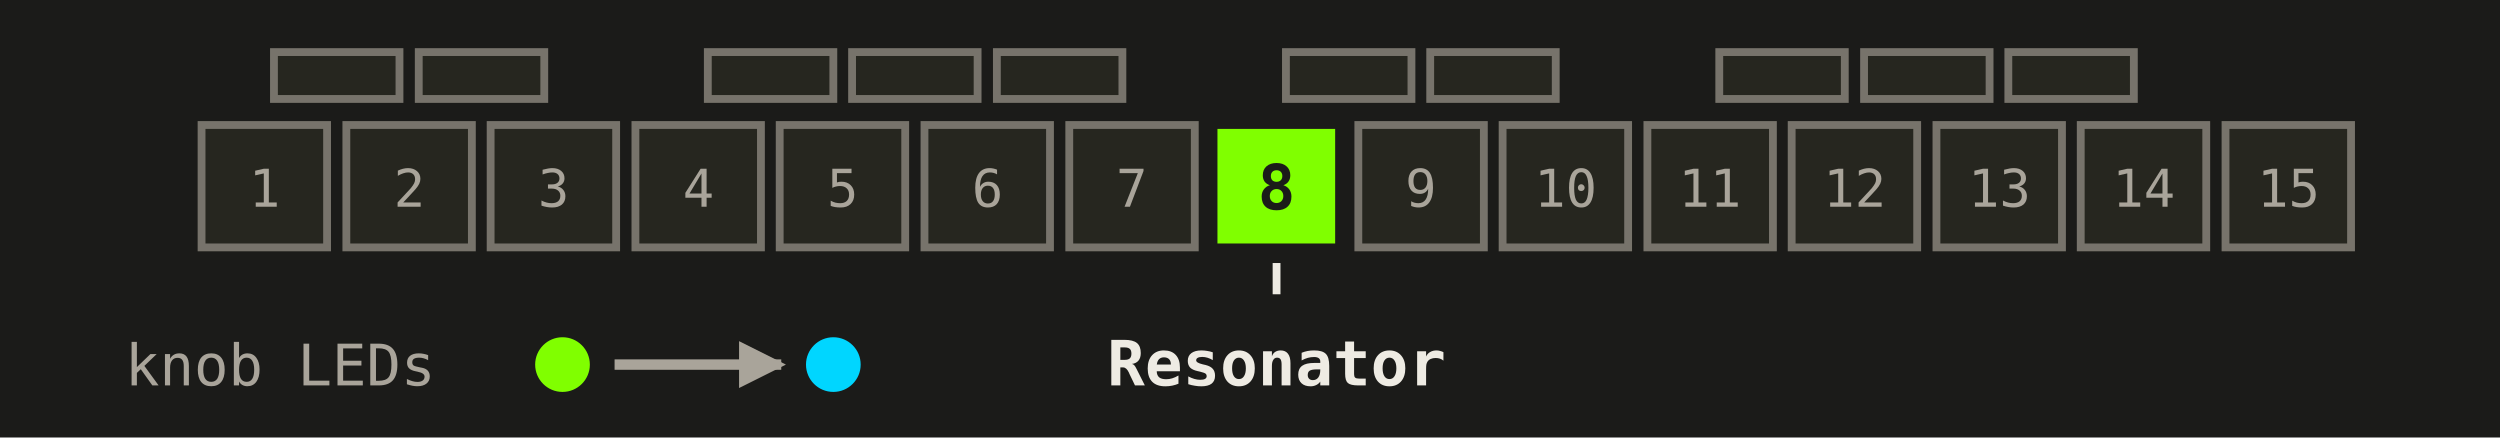
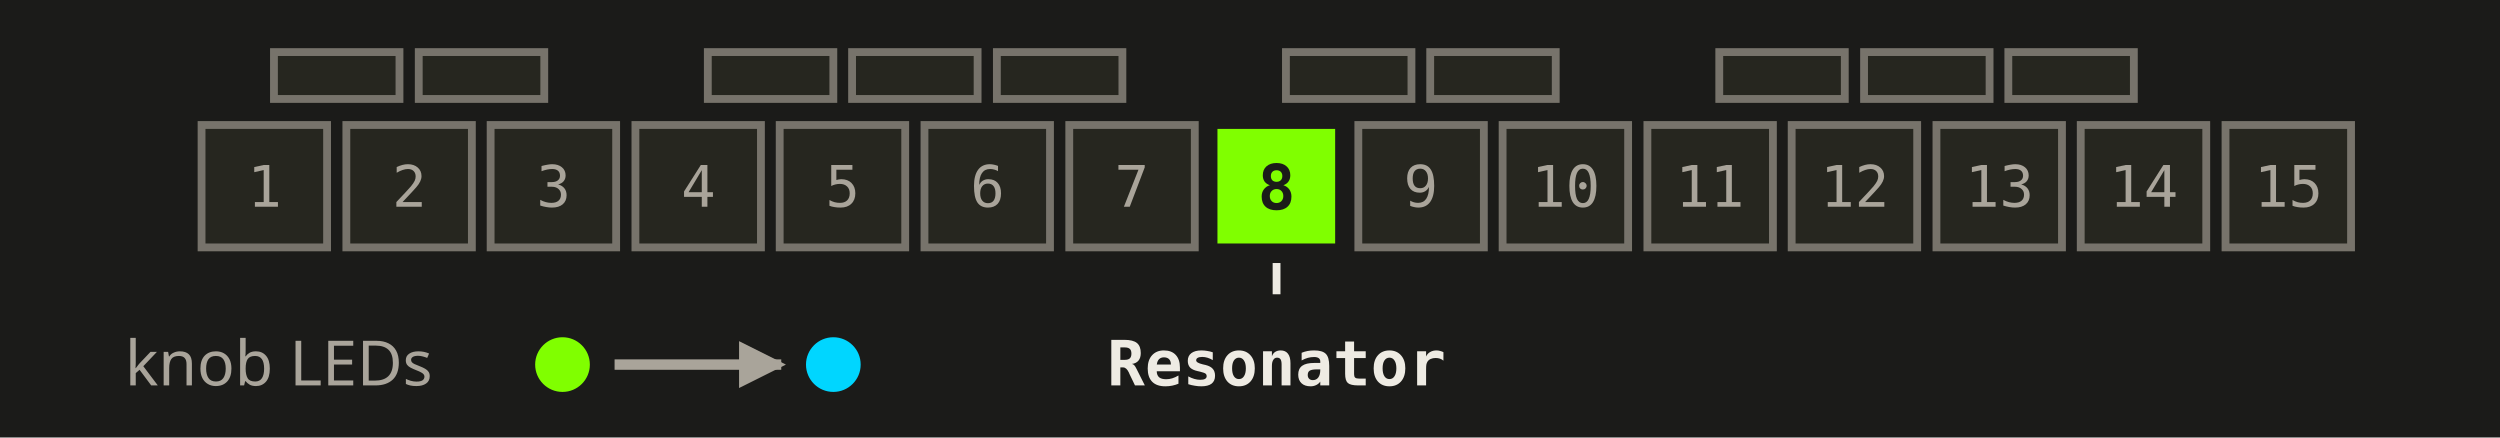
<svg xmlns="http://www.w3.org/2000/svg" viewBox="0 0 480 84" width="480" height="84" role="img" aria-labelledby="title desc">
-   <style>svg{font-size:12px}text{font-family:'IBM Plex Mono', ui-monospace, Menlo, monospace;fill:#EEEBE3;text-anchor:middle}.as{text-anchor:start}.ae{text-anchor:end}.m{fill:#A9A49A}.gt{fill:#1B1B19}.b{fill:none;stroke:#A9A49A;stroke-width:1.5}.bx{fill:none;stroke:#A9A49A;stroke-width:2}.ba{fill:#26261F;stroke:#EEEBE3;stroke-width:2}.la{fill:none;stroke:#EEEBE3;stroke-width:2}.ls{fill:none;stroke:#A9A49A;stroke-width:2}.lc{fill:none;stroke:#77736B;stroke-width:1.5;stroke-dasharray:5 4}.da{fill:#EEEBE3}.ds{fill:#A9A49A}.sw{stroke:#EEEBE3;stroke-width:2}.g{fill:#EEEBE3}.j{fill:#A9A49A}.wk{fill:#EEEBE3;stroke:#1B1B19;stroke-width:1.5}.dk{fill:#26261F;stroke:#A9A49A;stroke-width:1.5}.sk{fill:#A9A49A;stroke:#1B1B19;stroke-width:1.5}.led{fill:none;stroke:#A9A49A;stroke-width:1.5}</style>
+   <style>svg{font-size:12px}text{font-family:'IBM Plex Mono', ui-monospace, Menlo, monospace;fill:#EEEBE3;text-anchor:middle}.m,.sn{font-family:'IBM Plex Sans', system-ui, sans-serif}.m.mo{font-family:'IBM Plex Mono', ui-monospace, Menlo, monospace}.as{text-anchor:start}.ae{text-anchor:end}.m{fill:#A9A49A}.gt{fill:#1B1B19}.b{fill:none;stroke:#A9A49A;stroke-width:1.5}.bx{fill:none;stroke:#A9A49A;stroke-width:2}.ba{fill:#26261F;stroke:#EEEBE3;stroke-width:2}.la{fill:none;stroke:#EEEBE3;stroke-width:2}.ls{fill:none;stroke:#A9A49A;stroke-width:2}.lc{fill:none;stroke:#77736B;stroke-width:1.5;stroke-dasharray:5 4}.da{fill:#EEEBE3}.ds{fill:#A9A49A}.sw{stroke:#EEEBE3;stroke-width:2}.g{fill:#EEEBE3}.j{fill:#A9A49A}.wk{fill:#EEEBE3;stroke:#1B1B19;stroke-width:1.5}.dk{fill:#26261F;stroke:#A9A49A;stroke-width:1.5}.sk{fill:#A9A49A;stroke:#1B1B19;stroke-width:1.5}.led{fill:none;stroke:#A9A49A;stroke-width:1.5}</style>
  <defs>
    <marker id="ma" viewBox="0 0 10 10" refX="9" refY="5" markerWidth="9" markerHeight="9" markerUnits="userSpaceOnUse" orient="auto">
      <path d="M0,0L10,5L0,10z" fill="#EEEBE3" />
    </marker>
    <marker id="ms" viewBox="0 0 10 10" refX="9" refY="5" markerWidth="9" markerHeight="9" markerUnits="userSpaceOnUse" orient="auto">
      <path d="M0,0L10,5L0,10z" fill="#A9A49A" />
    </marker>
    <marker id="mc" viewBox="0 0 10 10" refX="9" refY="5" markerWidth="9" markerHeight="9" markerUnits="userSpaceOnUse" orient="auto">
      <path d="M0,0L10,5L0,10z" fill="#77736B" />
    </marker>
  </defs>
  <rect width="480" height="84" fill="#1B1B19" />
  <rect x="52.6" y="10" width="24.1" height="9" fill="#26261F" stroke="#77736B" stroke-width="1.5" />
  <rect x="80.4" y="10" width="24.1" height="9" fill="#26261F" stroke="#77736B" stroke-width="1.5" />
  <rect x="135.9" y="10" width="24.1" height="9" fill="#26261F" stroke="#77736B" stroke-width="1.5" />
  <rect x="163.6" y="10" width="24.1" height="9" fill="#26261F" stroke="#77736B" stroke-width="1.5" />
  <rect x="191.4" y="10" width="24.1" height="9" fill="#26261F" stroke="#77736B" stroke-width="1.5" />
  <rect x="246.9" y="10" width="24.1" height="9" fill="#26261F" stroke="#77736B" stroke-width="1.5" />
  <rect x="274.6" y="10" width="24.1" height="9" fill="#26261F" stroke="#77736B" stroke-width="1.5" />
  <rect x="330.1" y="10" width="24.1" height="9" fill="#26261F" stroke="#77736B" stroke-width="1.5" />
  <rect x="357.9" y="10" width="24.1" height="9" fill="#26261F" stroke="#77736B" stroke-width="1.5" />
  <rect x="385.6" y="10" width="24.1" height="9" fill="#26261F" stroke="#77736B" stroke-width="1.5" />
  <rect x="38.7" y="24" width="24.1" height="23.5" fill="#26261F" stroke="#77736B" stroke-width="1.5" />
-   <text x="50.8" y="39.7" font-size="10" style="fill:#A9A49A">1</text>
+   <text x="50.8" y="39.7" font-size="11" style="fill:#A9A49A">1</text>
  <rect x="66.5" y="24" width="24.1" height="23.5" fill="#26261F" stroke="#77736B" stroke-width="1.5" />
-   <text x="78.6" y="39.7" font-size="10" style="fill:#A9A49A">2</text>
+   <text x="78.6" y="39.7" font-size="11" style="fill:#A9A49A">2</text>
  <rect x="94.2" y="24" width="24.1" height="23.5" fill="#26261F" stroke="#77736B" stroke-width="1.5" />
-   <text x="106.3" y="39.7" font-size="10" style="fill:#A9A49A">3</text>
+   <text x="106.3" y="39.7" font-size="11" style="fill:#A9A49A">3</text>
  <rect x="122" y="24" width="24.1" height="23.5" fill="#26261F" stroke="#77736B" stroke-width="1.5" />
-   <text x="134.1" y="39.7" font-size="10" style="fill:#A9A49A">4</text>
+   <text x="134.1" y="39.7" font-size="11" style="fill:#A9A49A">4</text>
  <rect x="149.7" y="24" width="24.1" height="23.5" fill="#26261F" stroke="#77736B" stroke-width="1.5" />
-   <text x="161.8" y="39.7" font-size="10" style="fill:#A9A49A">5</text>
+   <text x="161.8" y="39.7" font-size="11" style="fill:#A9A49A">5</text>
  <rect x="177.5" y="24" width="24.1" height="23.5" fill="#26261F" stroke="#77736B" stroke-width="1.5" />
-   <text x="189.6" y="39.7" font-size="10" style="fill:#A9A49A">6</text>
+   <text x="189.6" y="39.7" font-size="11" style="fill:#A9A49A">6</text>
  <rect x="205.3" y="24" width="24.1" height="23.5" fill="#26261F" stroke="#77736B" stroke-width="1.5" />
-   <text x="217.3" y="39.7" font-size="10" style="fill:#A9A49A">7</text>
+   <text x="217.3" y="39.7" font-size="11" style="fill:#A9A49A">7</text>
  <rect x="233" y="24" width="24.1" height="23.5" fill="#80ff00" stroke="#1B1B19" stroke-width="1.5" />
  <text x="245.1" y="40.2" font-size="12" font-weight="600" style="fill:#1B1B19">8</text>
  <rect x="260.8" y="24" width="24.1" height="23.5" fill="#26261F" stroke="#77736B" stroke-width="1.5" />
-   <text x="272.8" y="39.7" font-size="10" style="fill:#A9A49A">9</text>
+   <text x="272.8" y="39.7" font-size="11" style="fill:#A9A49A">9</text>
  <rect x="288.5" y="24" width="24.1" height="23.5" fill="#26261F" stroke="#77736B" stroke-width="1.5" />
-   <text x="300.6" y="39.7" font-size="10" style="fill:#A9A49A">10</text>
+   <text x="300.6" y="39.7" font-size="11" style="fill:#A9A49A">10</text>
  <rect x="316.3" y="24" width="24.1" height="23.5" fill="#26261F" stroke="#77736B" stroke-width="1.5" />
-   <text x="328.3" y="39.7" font-size="10" style="fill:#A9A49A">11</text>
+   <text x="328.3" y="39.7" font-size="11" style="fill:#A9A49A">11</text>
  <rect x="344" y="24" width="24.1" height="23.5" fill="#26261F" stroke="#77736B" stroke-width="1.5" />
-   <text x="356.1" y="39.7" font-size="10" style="fill:#A9A49A">12</text>
+   <text x="356.1" y="39.7" font-size="11" style="fill:#A9A49A">12</text>
  <rect x="371.8" y="24" width="24.1" height="23.5" fill="#26261F" stroke="#77736B" stroke-width="1.5" />
-   <text x="383.9" y="39.7" font-size="10" style="fill:#A9A49A">13</text>
+   <text x="383.9" y="39.7" font-size="11" style="fill:#A9A49A">13</text>
  <rect x="399.5" y="24" width="24.1" height="23.5" fill="#26261F" stroke="#77736B" stroke-width="1.5" />
-   <text x="411.6" y="39.7" font-size="10" style="fill:#A9A49A">14</text>
+   <text x="411.6" y="39.7" font-size="11" style="fill:#A9A49A">14</text>
  <rect x="427.3" y="24" width="24.1" height="23.5" fill="#26261F" stroke="#77736B" stroke-width="1.5" />
-   <text x="439.4" y="39.7" font-size="10" style="fill:#A9A49A">15</text>
+   <text x="439.4" y="39.7" font-size="11" style="fill:#A9A49A">15</text>
  <text x="245.1" y="74" class="t" font-weight="600">Resonator</text>
  <path d="M245.1,50.5v6" stroke="#EEEBE3" stroke-width="1.5" />
-   <text x="24" y="74" class="m as" font-size="11">knob LEDs</text>
+   <text x="24" y="74" class="m as">knob LEDs</text>
  <circle cx="108" cy="70" r="6" fill="#80ff00" stroke="#1B1B19" stroke-width="1.5" />
  <circle cx="160" cy="70" r="6" fill="#00d6ff" stroke="#1B1B19" stroke-width="1.5" />
  <polyline points="118,70 150,70" class="ls" marker-end="url(#ms)" />
</svg>
